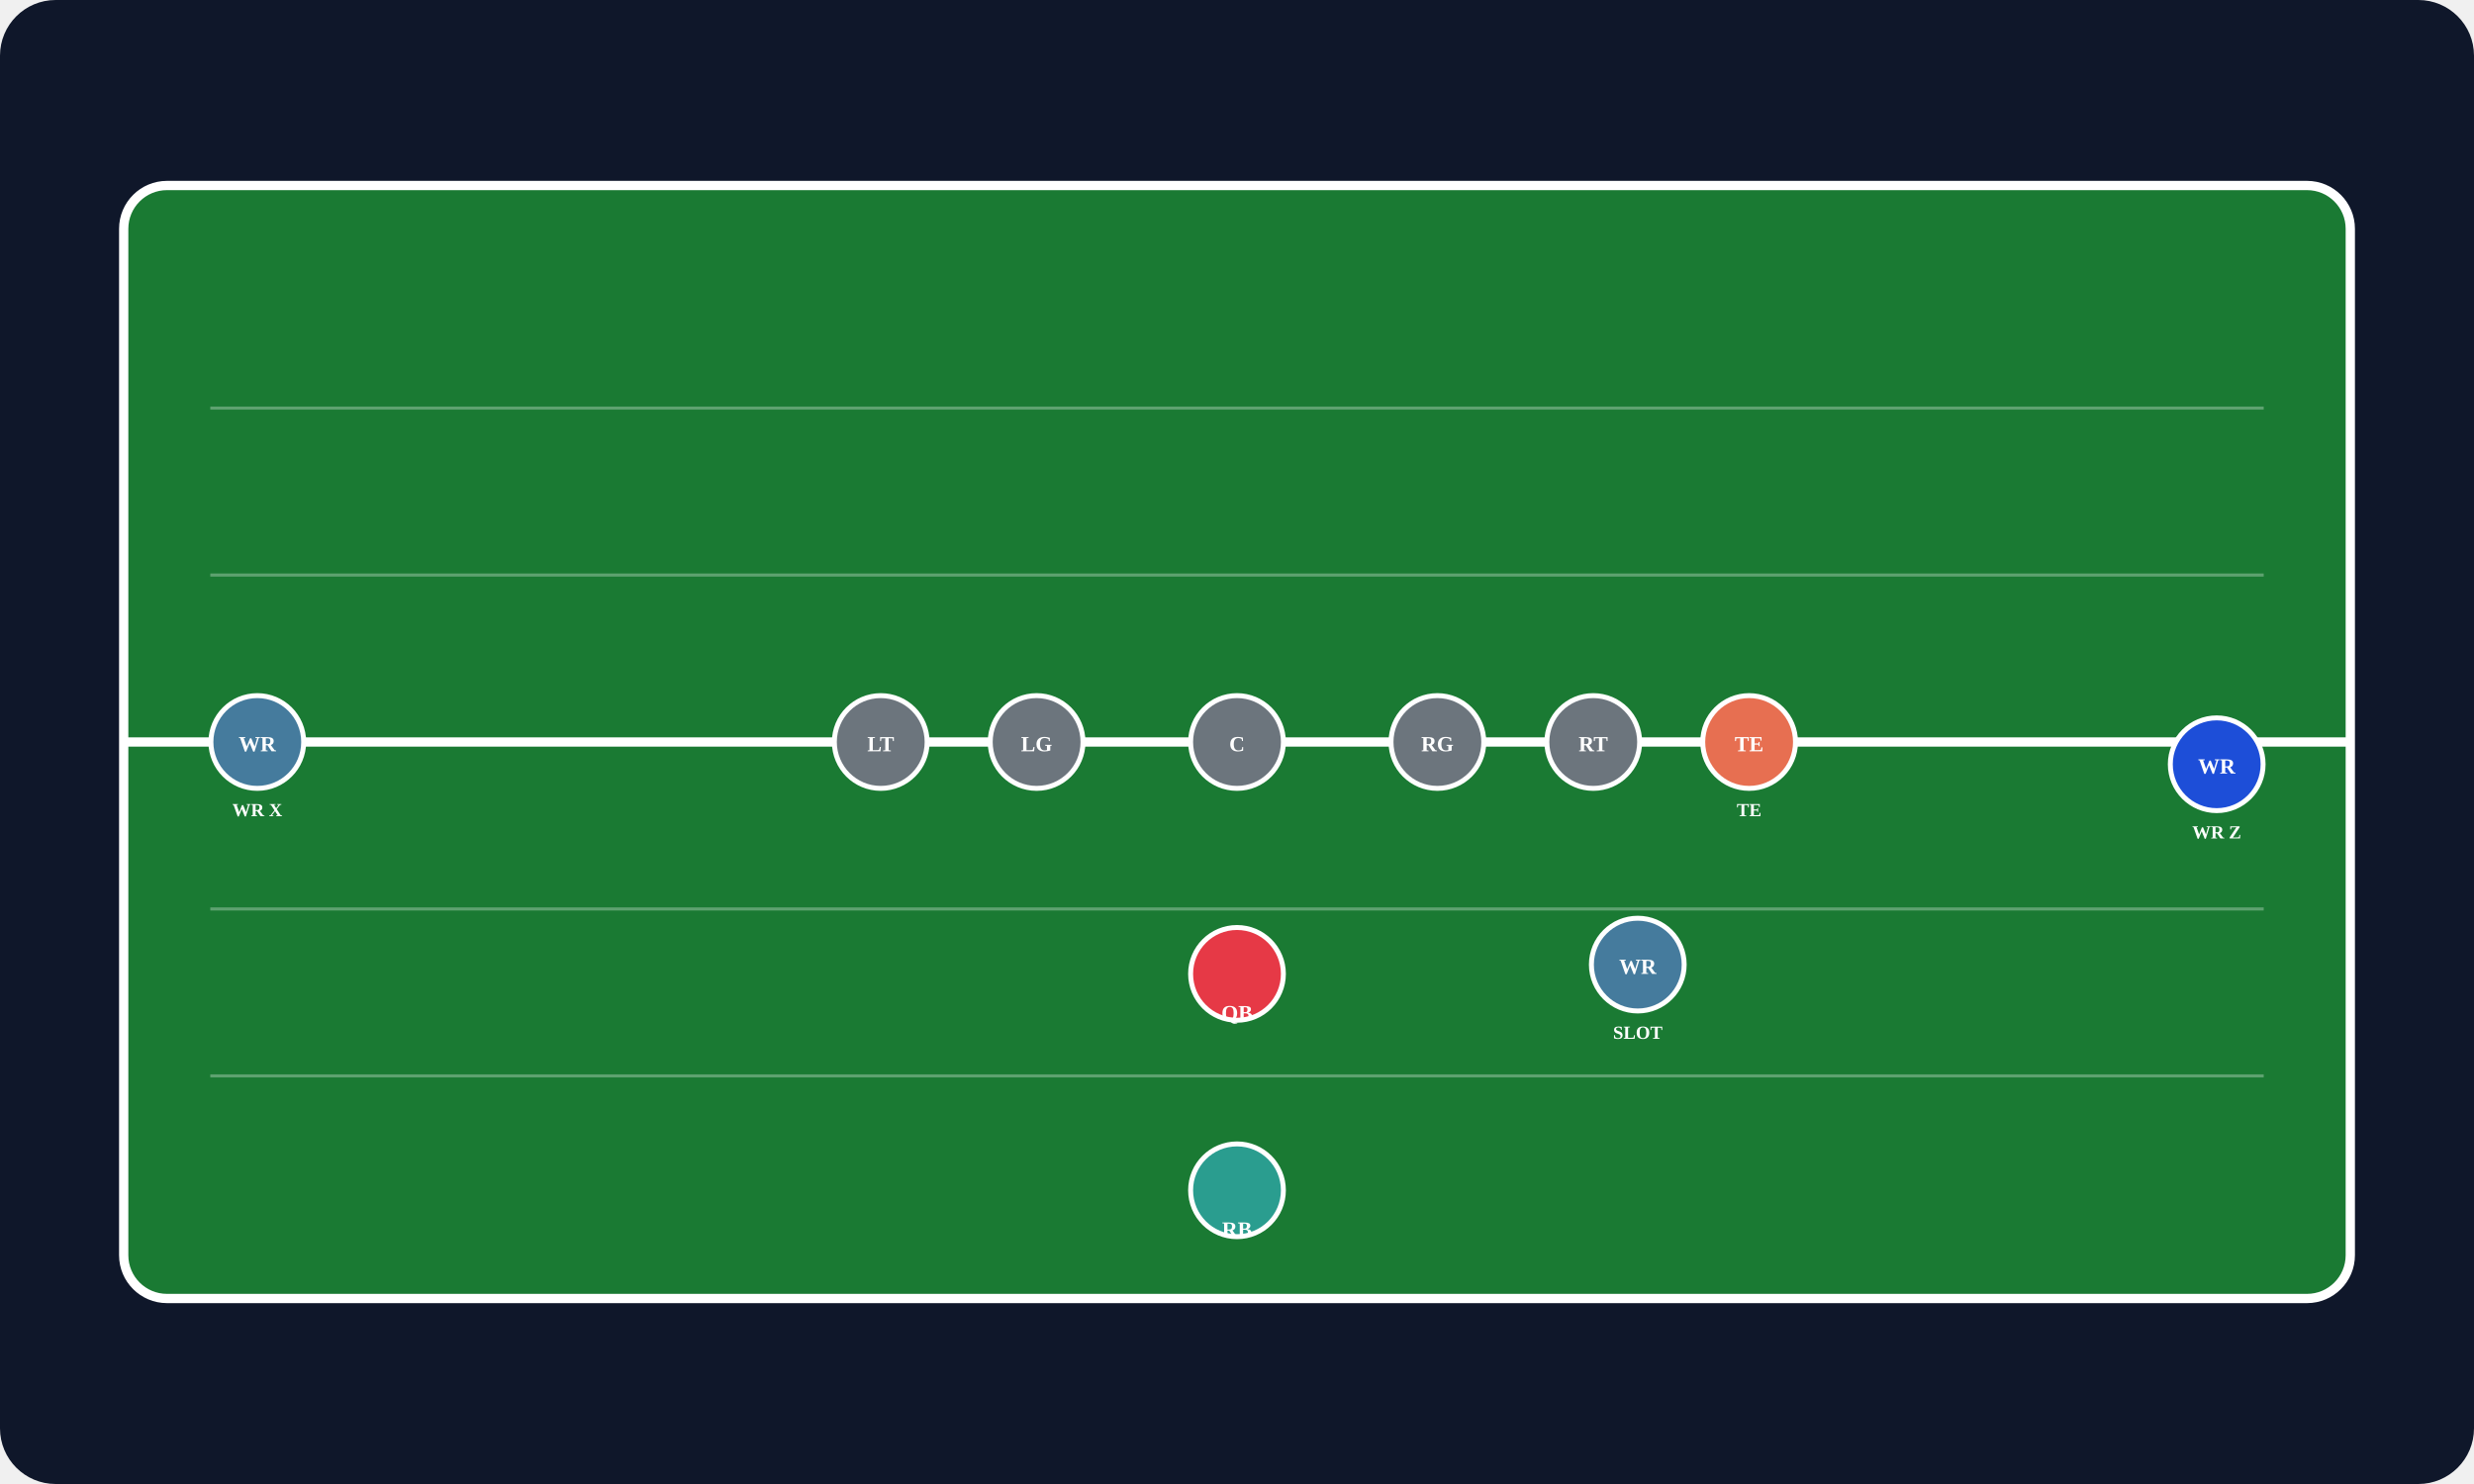
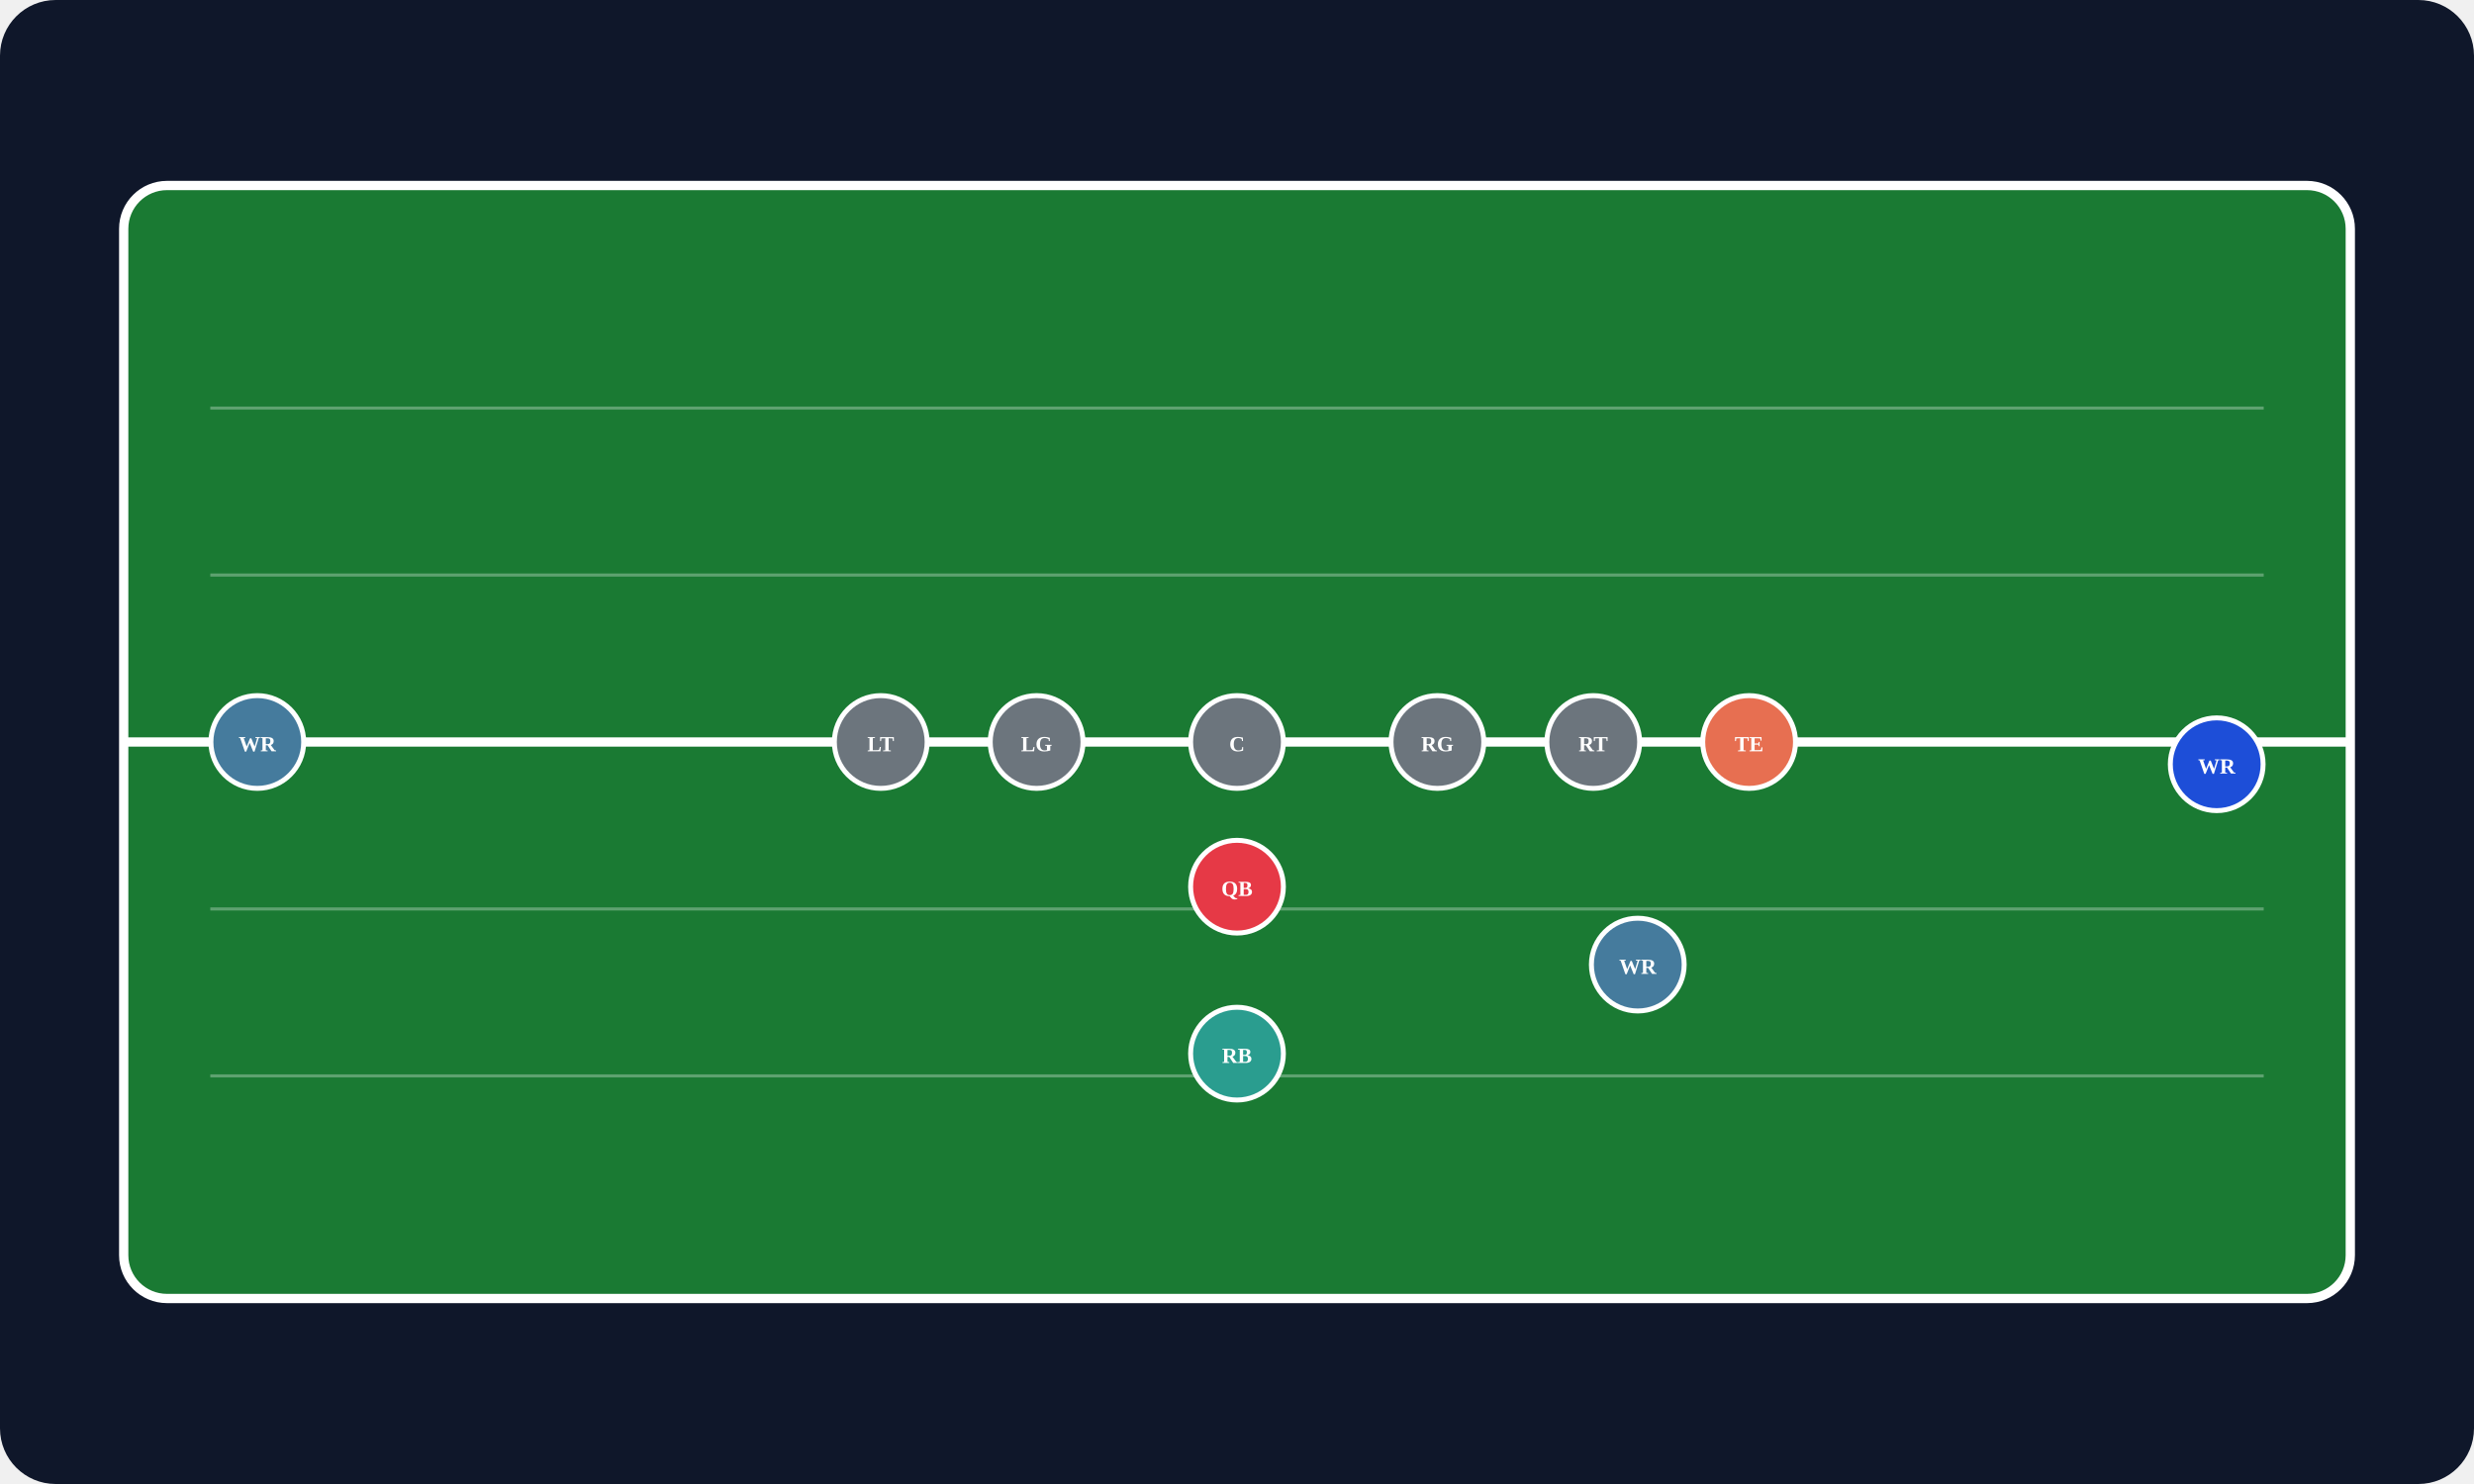
<svg xmlns="http://www.w3.org/2000/svg" width="800" height="480" viewBox="0 0 800 480">
  <rect width="800" height="480" rx="18" fill="#0f172a" />
  <rect x="40" y="60" width="720" height="360" rx="14" fill="#1a7a33" stroke="white" stroke-width="3" />
  <line x1="68" y1="132.0" x2="732" y2="132.0" stroke="white" stroke-opacity="0.3" stroke-width="1" />
  <line x1="68" y1="186.0" x2="732" y2="186.0" stroke="white" stroke-opacity="0.3" stroke-width="1" />
  <line x1="68" y1="294.0" x2="732" y2="294.0" stroke="white" stroke-opacity="0.3" stroke-width="1" />
  <line x1="68" y1="348.0" x2="732" y2="348.0" stroke="white" stroke-opacity="0.3" stroke-width="1" />
  <line x1="40" y1="240" x2="760" y2="240" stroke="white" stroke-width="3" />
  <ellipse cx="400.0" cy="240" rx="8" ry="4.5" fill="#7c3a09" stroke="white" stroke-width="1" />
  <circle cx="284.8" cy="240.0" r="15" fill="#6c757d" stroke="white" stroke-width="1.6" />
  <text x="284.8" y="243.0" text-anchor="middle" font-size="7" font-weight="900" fill="white">LT</text>
  <circle cx="335.2" cy="240.0" r="15" fill="#6c757d" stroke="white" stroke-width="1.6" />
  <text x="335.2" y="243.0" text-anchor="middle" font-size="7" font-weight="900" fill="white">LG</text>
  <circle cx="400.0" cy="240.0" r="15" fill="#6c757d" stroke="white" stroke-width="1.6" />
  <text x="400.0" y="243.0" text-anchor="middle" font-size="7" font-weight="900" fill="white">C</text>
  <circle cx="464.8" cy="240.0" r="15" fill="#6c757d" stroke="white" stroke-width="1.6" />
  <text x="464.8" y="243.0" text-anchor="middle" font-size="7" font-weight="900" fill="white">RG</text>
  <circle cx="515.2" cy="240.0" r="15" fill="#6c757d" stroke="white" stroke-width="1.6" />
  <text x="515.2" y="243.0" text-anchor="middle" font-size="7" font-weight="900" fill="white">RT</text>
  <circle cx="565.6" cy="240.0" r="15" fill="#e76f51" stroke="white" stroke-width="1.6" />
  <text x="565.6" y="243.0" text-anchor="middle" font-size="7" font-weight="900" fill="white">TE</text>
-   <text x="565.6" y="264.0" text-anchor="middle" font-size="6" font-weight="800" fill="white">TE</text>
  <circle cx="83.2" cy="240.0" r="15" fill="#457b9d" stroke="white" stroke-width="1.6" />
  <text x="83.2" y="243.0" text-anchor="middle" font-size="7" font-weight="900" fill="white">WR</text>
-   <text x="83.2" y="264.0" text-anchor="middle" font-size="6" font-weight="800" fill="white">WR X</text>
  <circle cx="716.8" cy="247.2" r="15" fill="#1d4ed8" stroke="white" stroke-width="1.6" />
  <text x="716.8" y="250.2" text-anchor="middle" font-size="7" font-weight="900" fill="white">WR</text>
-   <text x="716.8" y="271.2" text-anchor="middle" font-size="6" font-weight="800" fill="white">WR Z</text>
  <circle cx="529.6" cy="312.0" r="15" fill="#457b9d" stroke="white" stroke-width="1.6" />
  <text x="529.6" y="315.0" text-anchor="middle" font-size="7" font-weight="900" fill="white">WR</text>
-   <text x="529.6" y="336.0" text-anchor="middle" font-size="6" font-weight="800" fill="white">SLOT</text>
-   <circle cx="400.0" cy="315" r="15" fill="#e63946" stroke="white" stroke-width="1.6" />
-   <text x="400.0" y="330" text-anchor="middle" font-size="7" font-weight="900" fill="white">QB</text>
-   <circle cx="400.0" cy="385" r="15" fill="#2a9d8f" stroke="white" stroke-width="1.6" />
-   <text x="400.0" y="400" text-anchor="middle" font-size="7" font-weight="900" fill="white">RB</text>
+   <circle cx="400.0" cy="286.8" r="15" fill="#e63946" stroke="white" stroke-width="1.6" />
+   <text x="400.0" y="289.8" text-anchor="middle" font-size="7" font-weight="900" fill="white">QB</text>
+   <circle cx="400.0" cy="340.8" r="15" fill="#2a9d8f" stroke="white" stroke-width="1.6" />
+   <text x="400.0" y="343.8" text-anchor="middle" font-size="7" font-weight="900" fill="white">RB</text>
</svg>
